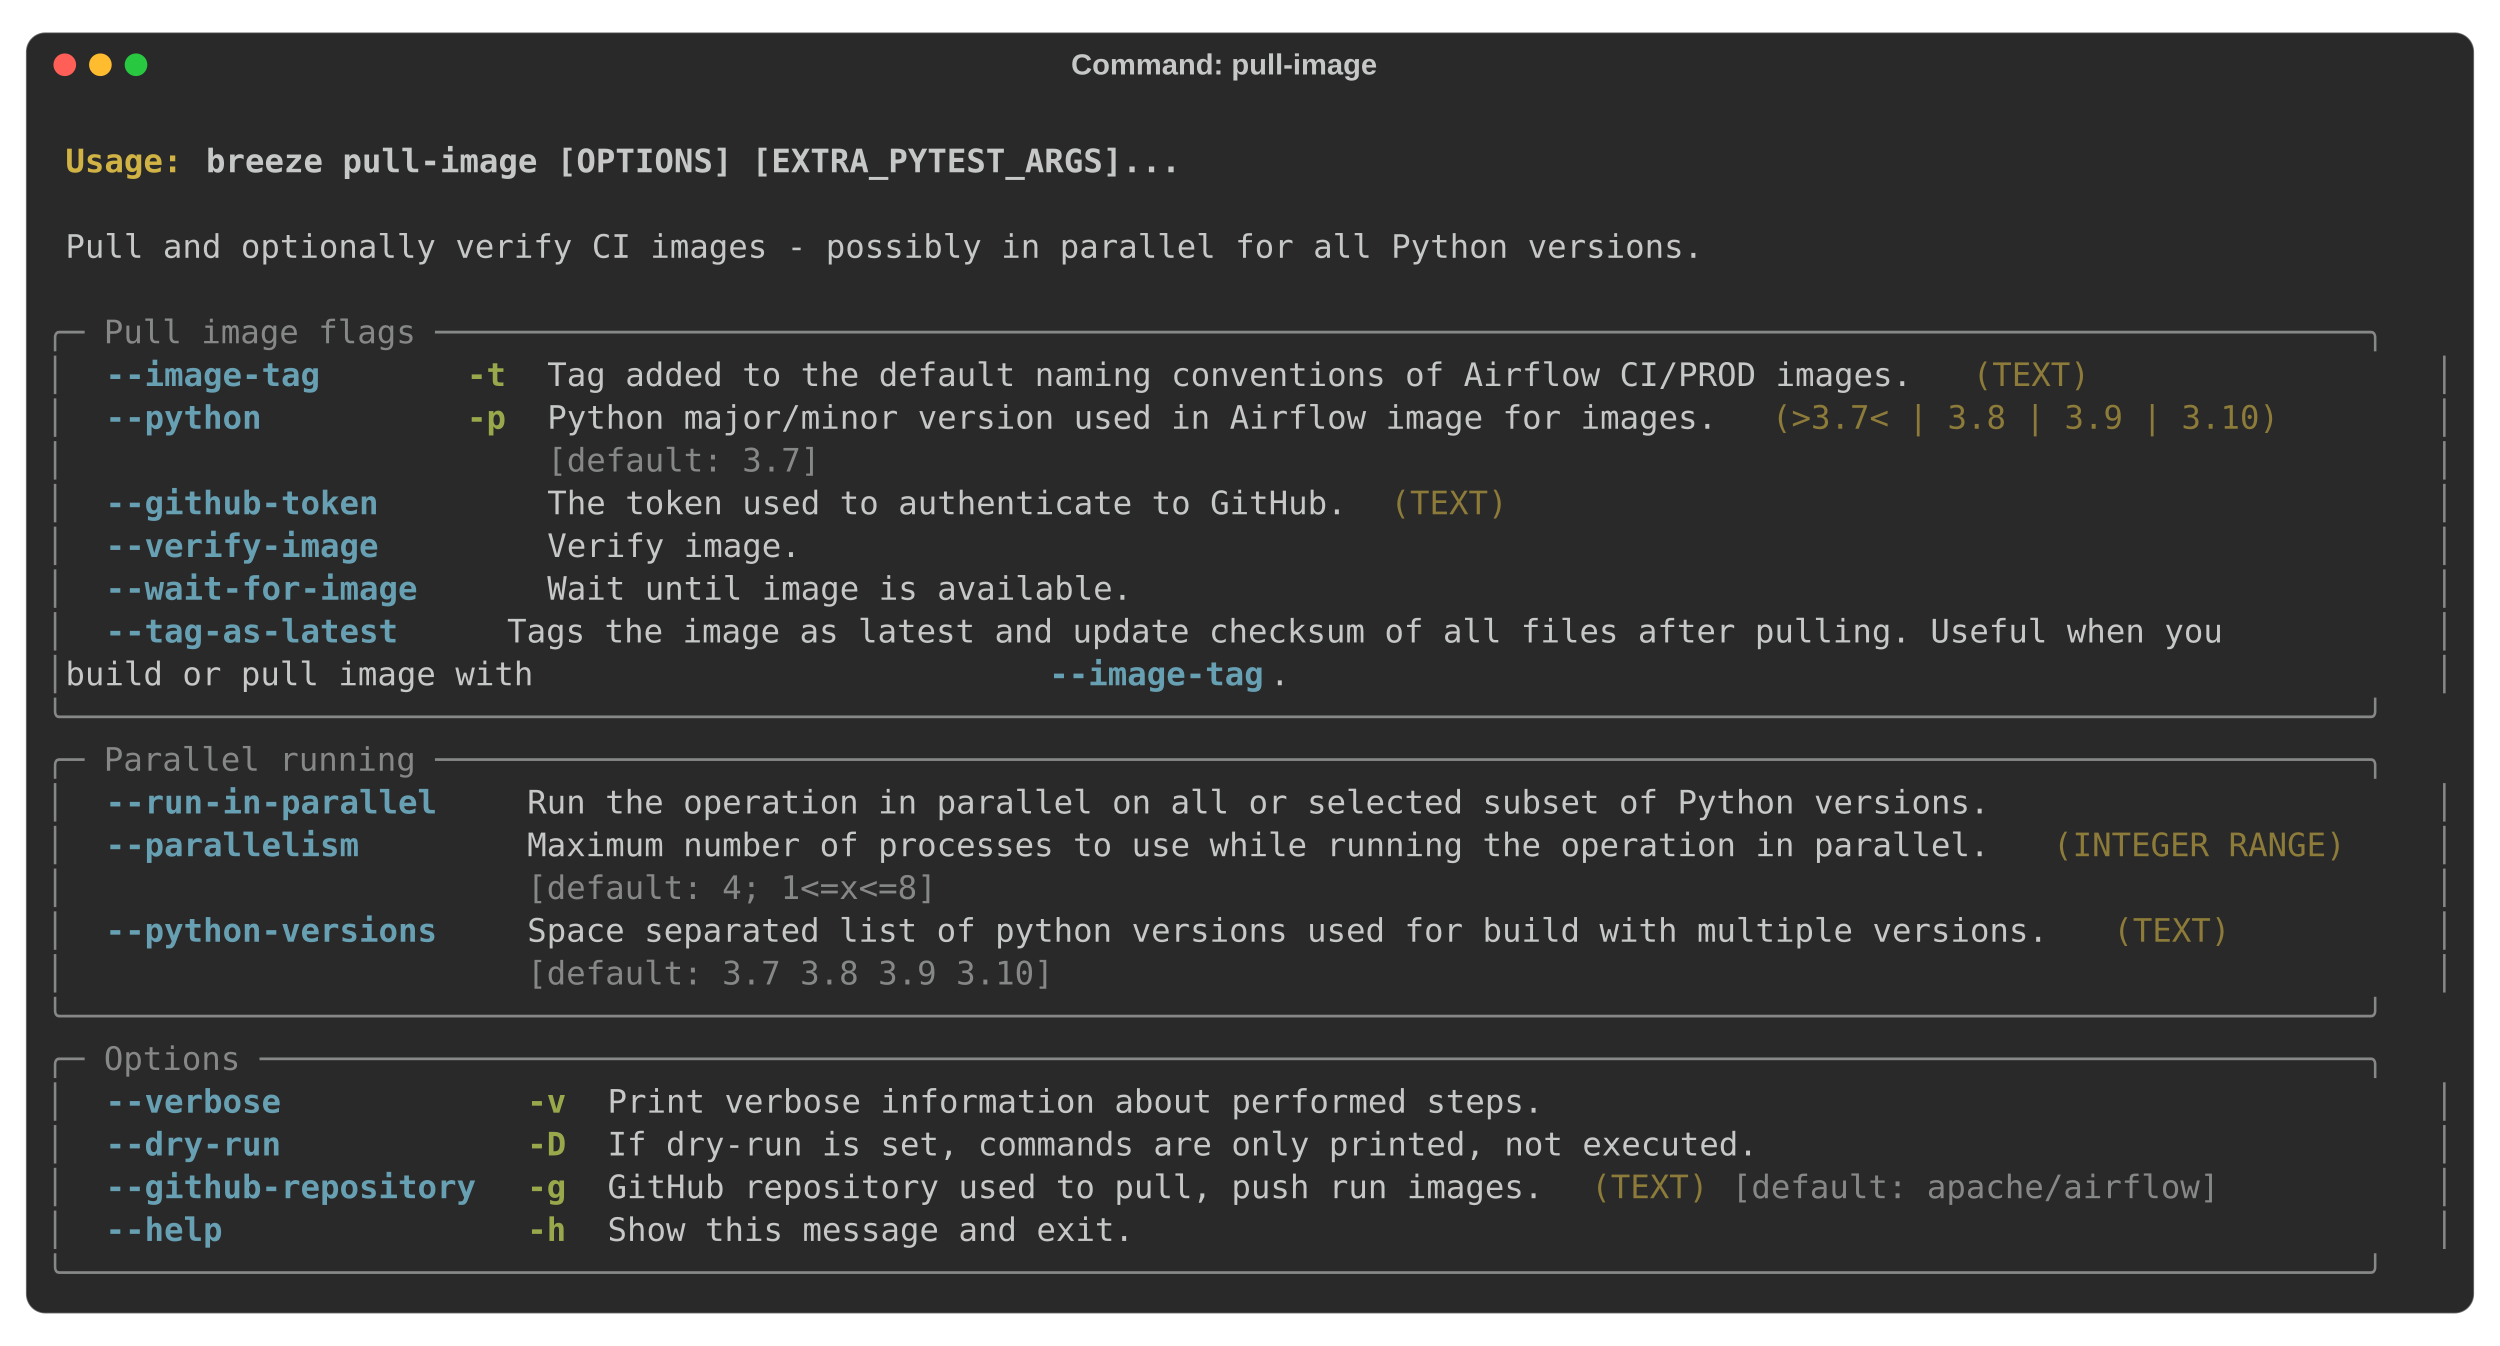
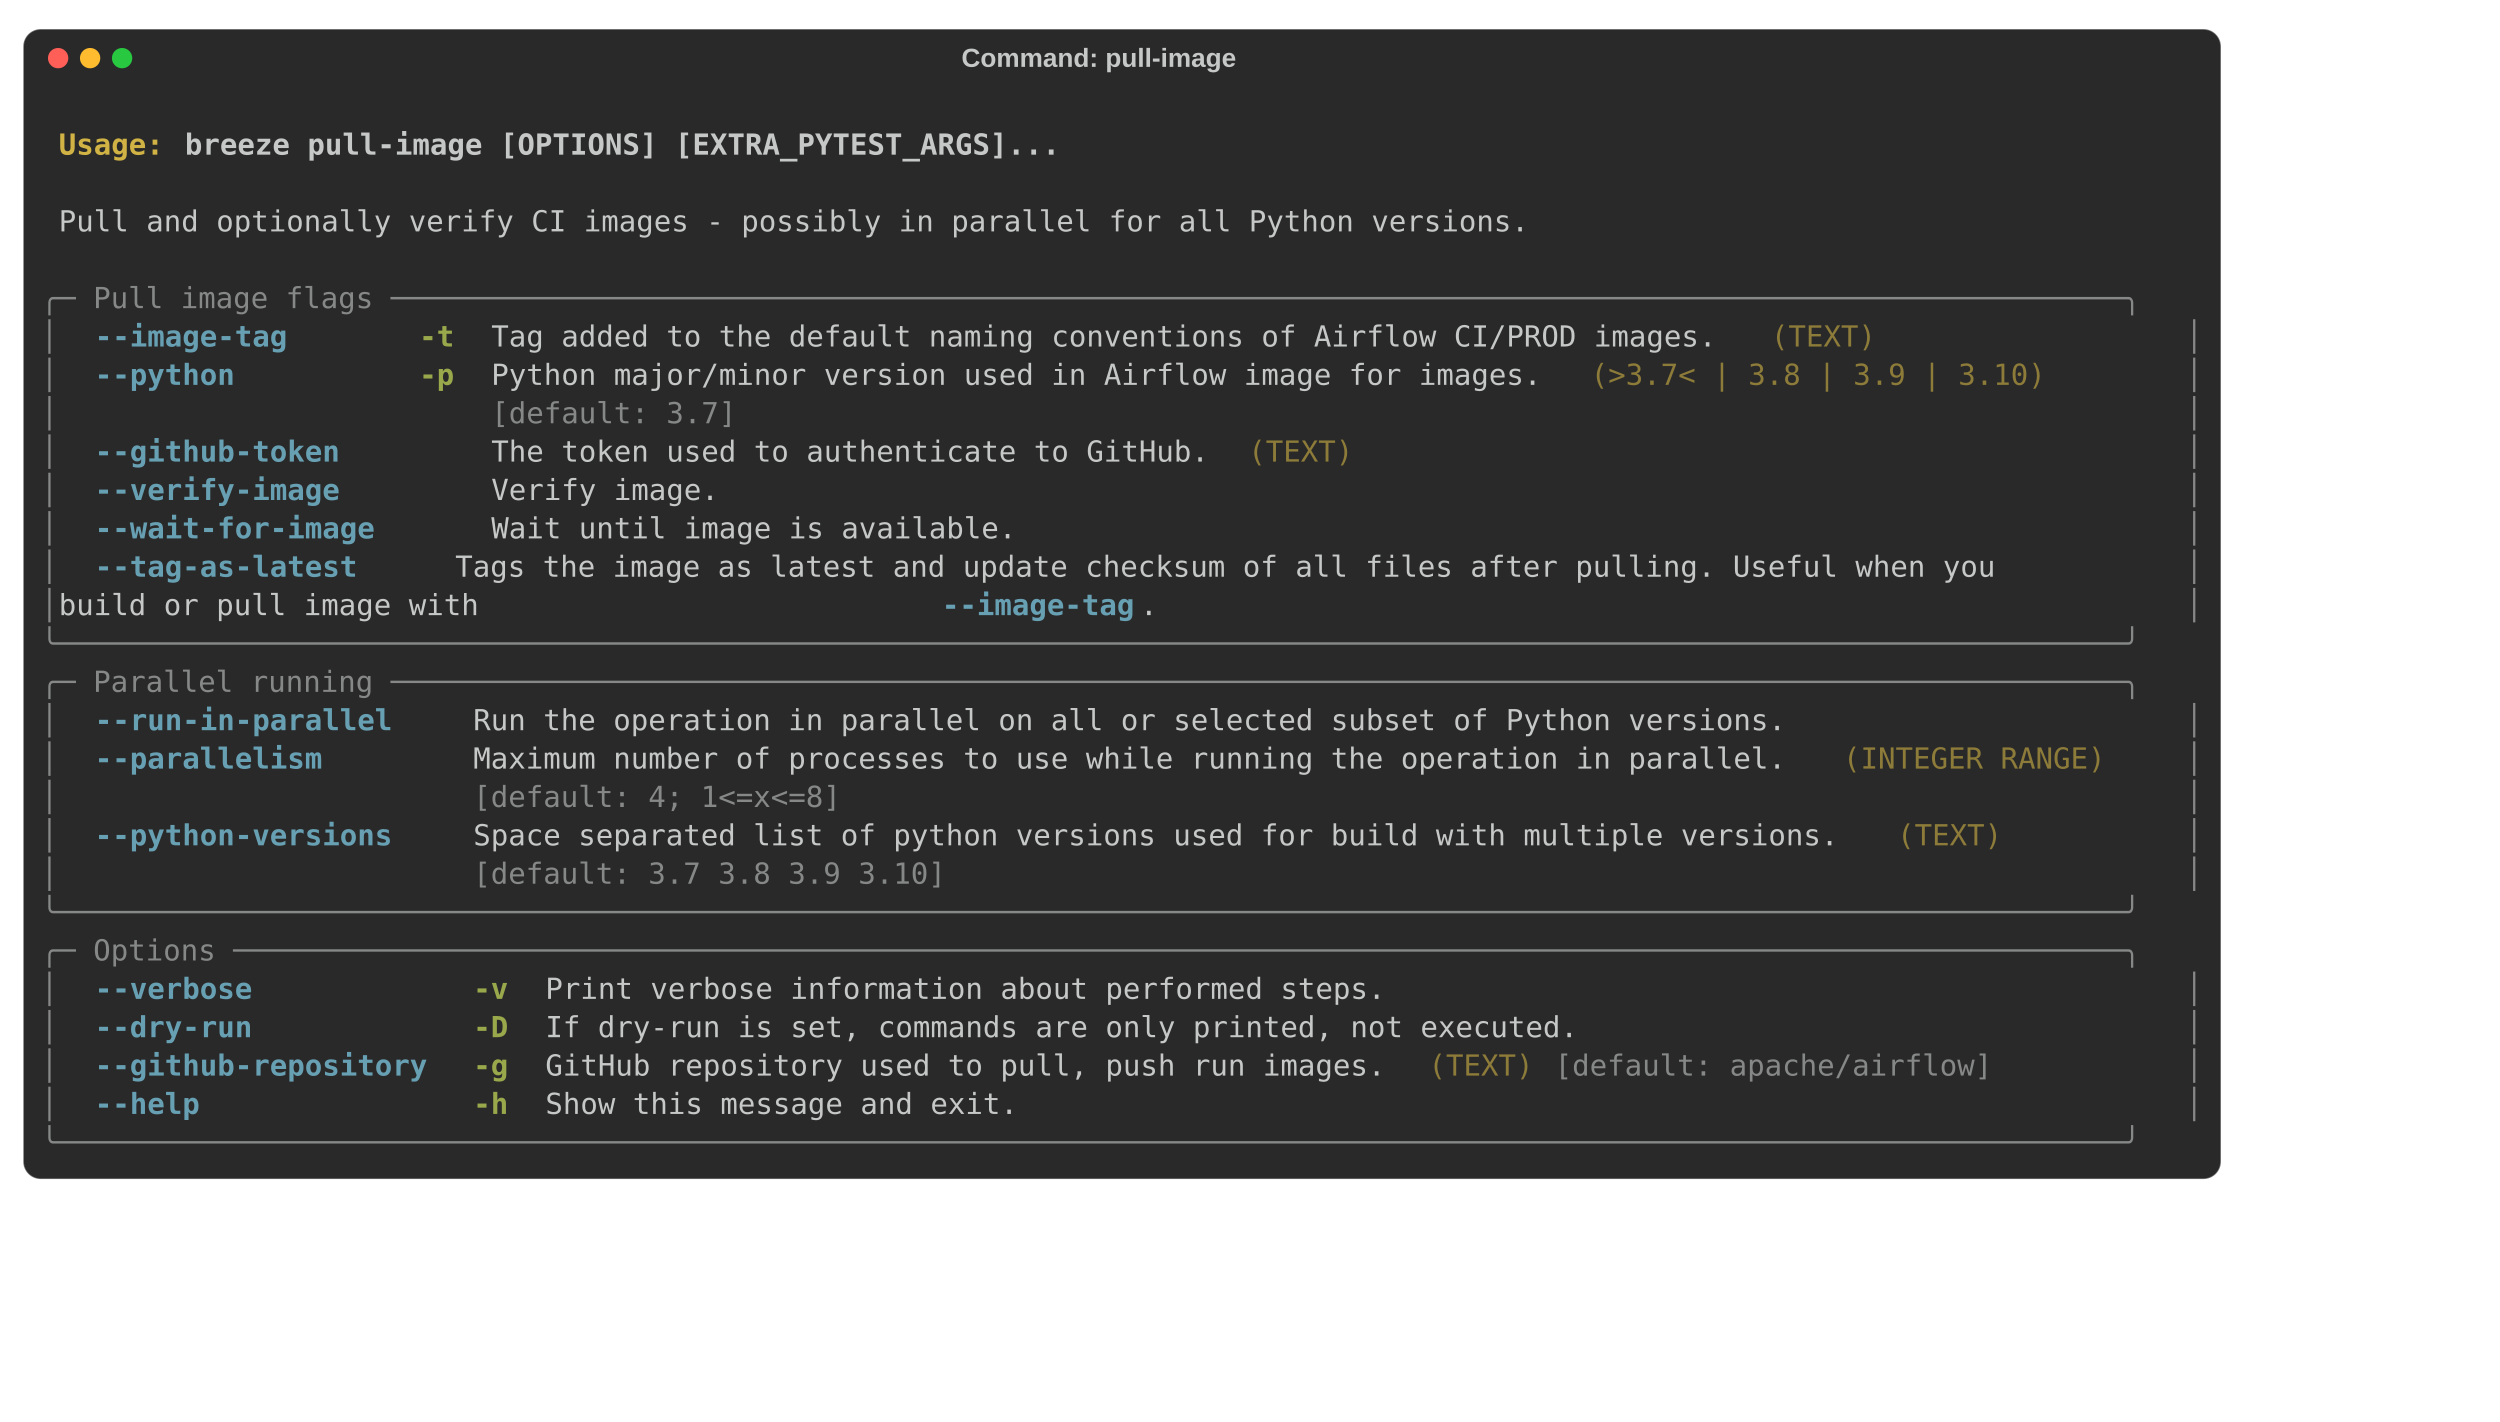
- <svg xmlns="http://www.w3.org/2000/svg" class="rich-terminal" viewBox="0 0 1544 831.2">
+ <svg xmlns="http://www.w3.org/2000/svg" width="1720.0" height="978" viewBox="0 0 1720.0 978">
  <style>

    @font-face {
        font-family: "Fira Code";
        src: local("FiraCode-Regular"),
                url("https://cdnjs.cloudflare.com/ajax/libs/firacode/6.2.0/woff2/FiraCode-Regular.woff2") format("woff2"),
                url("https://cdnjs.cloudflare.com/ajax/libs/firacode/6.2.0/woff/FiraCode-Regular.woff") format("woff");
        font-style: normal;
        font-weight: 400;
    }
    @font-face {
        font-family: "Fira Code";
        src: local("FiraCode-Bold"),
                url("https://cdnjs.cloudflare.com/ajax/libs/firacode/6.2.0/woff2/FiraCode-Bold.woff2") format("woff2"),
                url("https://cdnjs.cloudflare.com/ajax/libs/firacode/6.2.0/woff/FiraCode-Bold.woff") format("woff");
        font-style: bold;
        font-weight: 700;
    }

    .terminal-2196825906-matrix {
        font-family: Fira Code, monospace;
        font-size: 20px;
        line-height: 26.4px;
        font-variant-east-asian: full-width;
    }

    .terminal-2196825906-title {
        font-size: 18px;

        font-weight: bold;
        font-family: arial;
    }

    .terminal-2196825906-r1 { fill: #c5c8c6;font-weight: bold }
.terminal-2196825906-r2 { fill: #c5c8c6 }
.terminal-2196825906-r3 { fill: #d0b344;font-weight: bold }
.terminal-2196825906-r4 { fill: #868887 }
.terminal-2196825906-r5 { fill: #68a0b3;font-weight: bold }
.terminal-2196825906-r6 { fill: #98a84b;font-weight: bold }
.terminal-2196825906-r7 { fill: #8d7b39 }
    </style>
  <rect fill="#292929" stroke="rgba(255,255,255,0.35)" stroke-width="1" x="16" y="20" width="1512" height="791.2" rx="12" />
  <text class="terminal-2196825906-title" fill="#c5c8c6" text-anchor="middle" x="756" y="46">Command: pull-image</text>
  <circle cx="40" cy="40" r="7" fill="#ff5f57" />
  <circle cx="62" cy="40" r="7" fill="#febc2e" />
  <circle cx="84" cy="40" r="7" fill="#28c840" />
  <g transform="translate(28, 60)">
    <text alignment-baseline="baseline" class="terminal-2196825906-matrix" font-variant="east-asian-width-values">
      <tspan class="terminal-2196825906-r1" x="0" y="20" textLength="1488">                                                                                                                        </tspan>
      <tspan class="terminal-2196825906-r2" x="1488" y="20" textLength="12.4">
</tspan>
      <tspan class="terminal-2196825906-r1" x="0" y="46.4" textLength="12.4"> </tspan>
      <tspan class="terminal-2196825906-r3" x="12.4" y="46.4" textLength="86.8">Usage: </tspan>
      <tspan class="terminal-2196825906-r1" x="99.2" y="46.4" textLength="1388.8">breeze pull-image [OPTIONS] [EXTRA_PYTEST_ARGS]...                                                              </tspan>
      <tspan class="terminal-2196825906-r2" x="1488" y="46.4" textLength="12.4">
</tspan>
      <tspan class="terminal-2196825906-r1" x="0" y="72.8" textLength="1488">                                                                                                                        </tspan>
      <tspan class="terminal-2196825906-r2" x="1488" y="72.8" textLength="12.4">
</tspan>
      <tspan class="terminal-2196825906-r2" x="0" y="99.2" textLength="12.4"> </tspan>
      <tspan class="terminal-2196825906-r2" x="12.4" y="99.2" textLength="1463.2">Pull and optionally verify CI images - possibly in parallel for all Python versions.                                  </tspan>
      <tspan class="terminal-2196825906-r2" x="1475.6" y="99.2" textLength="12.4"> </tspan>
      <tspan class="terminal-2196825906-r2" x="1488" y="99.2" textLength="12.4">
</tspan>
      <tspan class="terminal-2196825906-r2" x="0" y="125.6" textLength="1488">                                                                                                                        </tspan>
      <tspan class="terminal-2196825906-r2" x="1488" y="125.6" textLength="12.4">
</tspan>
      <tspan class="terminal-2196825906-r4" x="0" y="152" textLength="1488">╭─ Pull image flags ───────────────────────────────────────────────────────────────────────────────────────────────────╮</tspan>
      <tspan class="terminal-2196825906-r2" x="1488" y="152" textLength="12.4">
</tspan>
      <tspan class="terminal-2196825906-r4" x="0" y="178.4" textLength="12.4">│</tspan>
      <tspan class="terminal-2196825906-r2" x="12.4" y="178.4" textLength="24.8">  </tspan>
      <tspan class="terminal-2196825906-r5" x="37.2" y="178.4" textLength="136.4">--image-tag</tspan>
      <tspan class="terminal-2196825906-r2" x="173.6" y="178.4" textLength="86.8">       </tspan>
      <tspan class="terminal-2196825906-r6" x="260.4" y="178.4" textLength="24.8">-t</tspan>
      <tspan class="terminal-2196825906-r2" x="285.2" y="178.4" textLength="24.8">  </tspan>
      <tspan class="terminal-2196825906-r2" x="310" y="178.4" textLength="868">Tag added to the default naming conventions of Airflow CI/PROD images.</tspan>
      <tspan class="terminal-2196825906-r2" x="1178" y="178.4" textLength="12.4"> </tspan>
      <tspan class="terminal-2196825906-r7" x="1190.4" y="178.4" textLength="74.4">(TEXT)</tspan>
      <tspan class="terminal-2196825906-r2" x="1264.8" y="178.4" textLength="186">               </tspan>
      <tspan class="terminal-2196825906-r2" x="1450.8" y="178.4" textLength="24.8">  </tspan>
      <tspan class="terminal-2196825906-r4" x="1475.6" y="178.4" textLength="12.4">│</tspan>
      <tspan class="terminal-2196825906-r2" x="1488" y="178.4" textLength="12.4">
</tspan>
      <tspan class="terminal-2196825906-r4" x="0" y="204.8" textLength="12.4">│</tspan>
      <tspan class="terminal-2196825906-r2" x="12.4" y="204.8" textLength="24.8">  </tspan>
      <tspan class="terminal-2196825906-r5" x="37.2" y="204.8" textLength="99.2">--python</tspan>
      <tspan class="terminal-2196825906-r2" x="136.4" y="204.8" textLength="124">          </tspan>
      <tspan class="terminal-2196825906-r6" x="260.4" y="204.8" textLength="24.8">-p</tspan>
      <tspan class="terminal-2196825906-r2" x="285.2" y="204.8" textLength="24.8">  </tspan>
      <tspan class="terminal-2196825906-r2" x="310" y="204.8" textLength="744">Python major/minor version used in Airflow image for images.</tspan>
      <tspan class="terminal-2196825906-r2" x="1054" y="204.8" textLength="12.4"> </tspan>
      <tspan class="terminal-2196825906-r7" x="1066.4" y="204.8" textLength="322.4">(&gt;3.7&lt; | 3.8 | 3.9 | 3.10)</tspan>
      <tspan class="terminal-2196825906-r2" x="1388.8" y="204.8" textLength="62">     </tspan>
      <tspan class="terminal-2196825906-r2" x="1450.8" y="204.8" textLength="24.8">  </tspan>
      <tspan class="terminal-2196825906-r4" x="1475.6" y="204.8" textLength="12.4">│</tspan>
      <tspan class="terminal-2196825906-r2" x="1488" y="204.8" textLength="12.4">
</tspan>
      <tspan class="terminal-2196825906-r4" x="0" y="231.2" textLength="12.4">│</tspan>
      <tspan class="terminal-2196825906-r2" x="12.4" y="231.2" textLength="297.6">                        </tspan>
      <tspan class="terminal-2196825906-r4" x="310" y="231.2" textLength="744">[default: 3.7]                                              </tspan>
      <tspan class="terminal-2196825906-r2" x="1054" y="231.2" textLength="12.4"> </tspan>
      <tspan class="terminal-2196825906-r2" x="1066.4" y="231.2" textLength="384.4">                               </tspan>
      <tspan class="terminal-2196825906-r2" x="1450.8" y="231.2" textLength="24.8">  </tspan>
      <tspan class="terminal-2196825906-r4" x="1475.6" y="231.2" textLength="12.4">│</tspan>
      <tspan class="terminal-2196825906-r2" x="1488" y="231.2" textLength="12.4">
</tspan>
      <tspan class="terminal-2196825906-r4" x="0" y="257.6" textLength="12.4">│</tspan>
      <tspan class="terminal-2196825906-r2" x="12.4" y="257.6" textLength="24.8">  </tspan>
      <tspan class="terminal-2196825906-r5" x="37.2" y="257.6" textLength="173.6">--github-token</tspan>
      <tspan class="terminal-2196825906-r2" x="210.8" y="257.6" textLength="49.6">    </tspan>
      <tspan class="terminal-2196825906-r2" x="260.4" y="257.6" textLength="24.8">  </tspan>
      <tspan class="terminal-2196825906-r2" x="285.2" y="257.6" textLength="24.8">  </tspan>
      <tspan class="terminal-2196825906-r2" x="310" y="257.6" textLength="508.4">The token used to authenticate to GitHub.</tspan>
      <tspan class="terminal-2196825906-r2" x="818.4" y="257.6" textLength="12.4"> </tspan>
      <tspan class="terminal-2196825906-r7" x="830.8" y="257.6" textLength="74.4">(TEXT)</tspan>
      <tspan class="terminal-2196825906-r2" x="905.2" y="257.6" textLength="545.6">                                            </tspan>
      <tspan class="terminal-2196825906-r2" x="1450.8" y="257.6" textLength="24.8">  </tspan>
      <tspan class="terminal-2196825906-r4" x="1475.6" y="257.6" textLength="12.4">│</tspan>
      <tspan class="terminal-2196825906-r2" x="1488" y="257.6" textLength="12.4">
</tspan>
      <tspan class="terminal-2196825906-r4" x="0" y="284" textLength="12.4">│</tspan>
      <tspan class="terminal-2196825906-r2" x="12.4" y="284" textLength="24.8">  </tspan>
      <tspan class="terminal-2196825906-r5" x="37.2" y="284" textLength="173.6">--verify-image</tspan>
      <tspan class="terminal-2196825906-r2" x="210.8" y="284" textLength="49.6">    </tspan>
      <tspan class="terminal-2196825906-r2" x="260.4" y="284" textLength="24.8">  </tspan>
      <tspan class="terminal-2196825906-r2" x="285.2" y="284" textLength="24.8">  </tspan>
      <tspan class="terminal-2196825906-r2" x="310" y="284" textLength="1140.8">Verify image.                                                                               </tspan>
      <tspan class="terminal-2196825906-r2" x="1450.8" y="284" textLength="24.8">  </tspan>
      <tspan class="terminal-2196825906-r4" x="1475.6" y="284" textLength="12.4">│</tspan>
      <tspan class="terminal-2196825906-r2" x="1488" y="284" textLength="12.4">
</tspan>
      <tspan class="terminal-2196825906-r4" x="0" y="310.4" textLength="12.4">│</tspan>
      <tspan class="terminal-2196825906-r2" x="12.4" y="310.4" textLength="24.8">  </tspan>
      <tspan class="terminal-2196825906-r5" x="37.2" y="310.4" textLength="198.4">--wait-for-image</tspan>
      <tspan class="terminal-2196825906-r2" x="235.6" y="310.4" textLength="24.8">  </tspan>
      <tspan class="terminal-2196825906-r2" x="260.4" y="310.4" textLength="24.8">  </tspan>
      <tspan class="terminal-2196825906-r2" x="285.2" y="310.4" textLength="24.8">  </tspan>
      <tspan class="terminal-2196825906-r2" x="310" y="310.4" textLength="1140.8">Wait until image is available.                                                              </tspan>
      <tspan class="terminal-2196825906-r2" x="1450.8" y="310.4" textLength="24.8">  </tspan>
      <tspan class="terminal-2196825906-r4" x="1475.6" y="310.4" textLength="12.4">│</tspan>
      <tspan class="terminal-2196825906-r2" x="1488" y="310.4" textLength="12.4">
</tspan>
      <tspan class="terminal-2196825906-r4" x="0" y="336.8" textLength="12.4">│</tspan>
      <tspan class="terminal-2196825906-r2" x="12.4" y="336.8" textLength="24.8">  </tspan>
      <tspan class="terminal-2196825906-r5" x="37.2" y="336.8" textLength="186">--tag-as-latest</tspan>
      <tspan class="terminal-2196825906-r2" x="223.2" y="336.8" textLength="37.2">   </tspan>
      <tspan class="terminal-2196825906-r2" x="260.4" y="336.8" textLength="24.8">  </tspan>
      <tspan class="terminal-2196825906-r2" x="285.2" y="336.8" textLength="1190.4">  Tags the image as latest and update checksum of all files after pulling. Useful when you      </tspan>
      <tspan class="terminal-2196825906-r4" x="1475.6" y="336.8" textLength="12.4">│</tspan>
      <tspan class="terminal-2196825906-r2" x="1488" y="336.8" textLength="12.4">
</tspan>
      <tspan class="terminal-2196825906-r4" x="0" y="363.2" textLength="12.4">│</tspan>
      <tspan class="terminal-2196825906-r2" x="12.4" y="363.2" textLength="607.6">                        build or pull image with </tspan>
      <tspan class="terminal-2196825906-r5" x="620" y="363.2" textLength="136.4">--image-tag</tspan>
      <tspan class="terminal-2196825906-r2" x="756.4" y="363.2" textLength="719.2">.                                                         </tspan>
      <tspan class="terminal-2196825906-r4" x="1475.6" y="363.2" textLength="12.4">│</tspan>
      <tspan class="terminal-2196825906-r2" x="1488" y="363.2" textLength="12.4">
</tspan>
      <tspan class="terminal-2196825906-r4" x="0" y="389.6" textLength="1488">╰──────────────────────────────────────────────────────────────────────────────────────────────────────────────────────╯</tspan>
      <tspan class="terminal-2196825906-r2" x="1488" y="389.6" textLength="12.4">
</tspan>
      <tspan class="terminal-2196825906-r4" x="0" y="416" textLength="1488">╭─ Parallel running ───────────────────────────────────────────────────────────────────────────────────────────────────╮</tspan>
      <tspan class="terminal-2196825906-r2" x="1488" y="416" textLength="12.4">
</tspan>
      <tspan class="terminal-2196825906-r4" x="0" y="442.4" textLength="12.4">│</tspan>
      <tspan class="terminal-2196825906-r2" x="12.4" y="442.4" textLength="24.8">  </tspan>
      <tspan class="terminal-2196825906-r5" x="37.2" y="442.4" textLength="210.8">--run-in-parallel</tspan>
      <tspan class="terminal-2196825906-r2" x="248" y="442.4" textLength="49.6">    </tspan>
      <tspan class="terminal-2196825906-r2" x="297.6" y="442.4" textLength="1153.2">Run the operation in parallel on all or selected subset of Python versions.                  </tspan>
      <tspan class="terminal-2196825906-r2" x="1450.8" y="442.4" textLength="24.8">  </tspan>
      <tspan class="terminal-2196825906-r4" x="1475.6" y="442.4" textLength="12.4">│</tspan>
      <tspan class="terminal-2196825906-r2" x="1488" y="442.4" textLength="12.4">
</tspan>
      <tspan class="terminal-2196825906-r4" x="0" y="468.8" textLength="12.4">│</tspan>
      <tspan class="terminal-2196825906-r2" x="12.4" y="468.8" textLength="24.8">  </tspan>
      <tspan class="terminal-2196825906-r5" x="37.2" y="468.8" textLength="161.2">--parallelism</tspan>
      <tspan class="terminal-2196825906-r2" x="198.4" y="468.8" textLength="99.2">        </tspan>
      <tspan class="terminal-2196825906-r2" x="297.6" y="468.8" textLength="930">Maximum number of processes to use while running the operation in parallel.</tspan>
      <tspan class="terminal-2196825906-r2" x="1227.6" y="468.8" textLength="12.4"> </tspan>
      <tspan class="terminal-2196825906-r7" x="1240" y="468.8" textLength="186">(INTEGER RANGE)</tspan>
      <tspan class="terminal-2196825906-r2" x="1426" y="468.8" textLength="24.8">  </tspan>
      <tspan class="terminal-2196825906-r2" x="1450.8" y="468.8" textLength="24.8">  </tspan>
      <tspan class="terminal-2196825906-r4" x="1475.6" y="468.8" textLength="12.4">│</tspan>
      <tspan class="terminal-2196825906-r2" x="1488" y="468.8" textLength="12.4">
</tspan>
      <tspan class="terminal-2196825906-r4" x="0" y="495.2" textLength="12.4">│</tspan>
      <tspan class="terminal-2196825906-r2" x="12.4" y="495.2" textLength="285.2">                       </tspan>
      <tspan class="terminal-2196825906-r4" x="297.6" y="495.2" textLength="930">[default: 4; 1&lt;=x&lt;=8]                                                      </tspan>
      <tspan class="terminal-2196825906-r2" x="1227.6" y="495.2" textLength="12.4"> </tspan>
      <tspan class="terminal-2196825906-r2" x="1240" y="495.2" textLength="210.8">                 </tspan>
      <tspan class="terminal-2196825906-r2" x="1450.8" y="495.2" textLength="24.8">  </tspan>
      <tspan class="terminal-2196825906-r4" x="1475.6" y="495.2" textLength="12.4">│</tspan>
      <tspan class="terminal-2196825906-r2" x="1488" y="495.2" textLength="12.4">
</tspan>
      <tspan class="terminal-2196825906-r4" x="0" y="521.6" textLength="12.4">│</tspan>
      <tspan class="terminal-2196825906-r2" x="12.4" y="521.6" textLength="24.8">  </tspan>
      <tspan class="terminal-2196825906-r5" x="37.2" y="521.6" textLength="210.8">--python-versions</tspan>
      <tspan class="terminal-2196825906-r2" x="248" y="521.6" textLength="49.6">    </tspan>
      <tspan class="terminal-2196825906-r2" x="297.6" y="521.6" textLength="967.2">Space separated list of python versions used for build with multiple versions.</tspan>
      <tspan class="terminal-2196825906-r2" x="1264.8" y="521.6" textLength="12.4"> </tspan>
      <tspan class="terminal-2196825906-r7" x="1277.2" y="521.6" textLength="74.4">(TEXT)</tspan>
      <tspan class="terminal-2196825906-r2" x="1351.6" y="521.6" textLength="99.2">        </tspan>
      <tspan class="terminal-2196825906-r2" x="1450.8" y="521.6" textLength="24.8">  </tspan>
      <tspan class="terminal-2196825906-r4" x="1475.6" y="521.6" textLength="12.4">│</tspan>
      <tspan class="terminal-2196825906-r2" x="1488" y="521.6" textLength="12.4">
</tspan>
      <tspan class="terminal-2196825906-r4" x="0" y="548" textLength="12.4">│</tspan>
      <tspan class="terminal-2196825906-r2" x="12.4" y="548" textLength="285.2">                       </tspan>
      <tspan class="terminal-2196825906-r4" x="297.6" y="548" textLength="967.2">[default: 3.7 3.8 3.9 3.10]                                                   </tspan>
      <tspan class="terminal-2196825906-r2" x="1264.8" y="548" textLength="12.4"> </tspan>
      <tspan class="terminal-2196825906-r2" x="1277.2" y="548" textLength="173.6">              </tspan>
      <tspan class="terminal-2196825906-r2" x="1450.8" y="548" textLength="24.8">  </tspan>
      <tspan class="terminal-2196825906-r4" x="1475.6" y="548" textLength="12.4">│</tspan>
      <tspan class="terminal-2196825906-r2" x="1488" y="548" textLength="12.4">
</tspan>
      <tspan class="terminal-2196825906-r4" x="0" y="574.4" textLength="1488">╰──────────────────────────────────────────────────────────────────────────────────────────────────────────────────────╯</tspan>
      <tspan class="terminal-2196825906-r2" x="1488" y="574.4" textLength="12.4">
</tspan>
      <tspan class="terminal-2196825906-r4" x="0" y="600.8" textLength="1488">╭─ Options ────────────────────────────────────────────────────────────────────────────────────────────────────────────╮</tspan>
      <tspan class="terminal-2196825906-r2" x="1488" y="600.8" textLength="12.4">
</tspan>
      <tspan class="terminal-2196825906-r4" x="0" y="627.2" textLength="12.4">│</tspan>
      <tspan class="terminal-2196825906-r2" x="12.4" y="627.2" textLength="24.8">  </tspan>
      <tspan class="terminal-2196825906-r5" x="37.2" y="627.2" textLength="111.6">--verbose</tspan>
      <tspan class="terminal-2196825906-r2" x="148.8" y="627.2" textLength="148.8">            </tspan>
      <tspan class="terminal-2196825906-r6" x="297.6" y="627.2" textLength="24.8">-v</tspan>
      <tspan class="terminal-2196825906-r2" x="322.4" y="627.2" textLength="24.8">  </tspan>
      <tspan class="terminal-2196825906-r2" x="347.2" y="627.2" textLength="1103.6">Print verbose information about performed steps.                                         </tspan>
      <tspan class="terminal-2196825906-r2" x="1450.8" y="627.2" textLength="24.8">  </tspan>
      <tspan class="terminal-2196825906-r4" x="1475.6" y="627.2" textLength="12.4">│</tspan>
      <tspan class="terminal-2196825906-r2" x="1488" y="627.2" textLength="12.4">
</tspan>
      <tspan class="terminal-2196825906-r4" x="0" y="653.6" textLength="12.4">│</tspan>
      <tspan class="terminal-2196825906-r2" x="12.4" y="653.6" textLength="24.8">  </tspan>
      <tspan class="terminal-2196825906-r5" x="37.2" y="653.6" textLength="111.6">--dry-run</tspan>
      <tspan class="terminal-2196825906-r2" x="148.8" y="653.6" textLength="148.8">            </tspan>
      <tspan class="terminal-2196825906-r6" x="297.6" y="653.6" textLength="24.8">-D</tspan>
      <tspan class="terminal-2196825906-r2" x="322.4" y="653.6" textLength="24.8">  </tspan>
      <tspan class="terminal-2196825906-r2" x="347.2" y="653.6" textLength="1103.6">If dry-run is set, commands are only printed, not executed.                              </tspan>
      <tspan class="terminal-2196825906-r2" x="1450.8" y="653.6" textLength="24.8">  </tspan>
      <tspan class="terminal-2196825906-r4" x="1475.6" y="653.6" textLength="12.4">│</tspan>
      <tspan class="terminal-2196825906-r2" x="1488" y="653.6" textLength="12.4">
</tspan>
      <tspan class="terminal-2196825906-r4" x="0" y="680" textLength="12.4">│</tspan>
      <tspan class="terminal-2196825906-r2" x="12.4" y="680" textLength="24.8">  </tspan>
      <tspan class="terminal-2196825906-r5" x="37.2" y="680" textLength="235.6">--github-repository</tspan>
      <tspan class="terminal-2196825906-r2" x="272.8" y="680" textLength="24.8">  </tspan>
      <tspan class="terminal-2196825906-r6" x="297.6" y="680" textLength="24.8">-g</tspan>
      <tspan class="terminal-2196825906-r2" x="322.4" y="680" textLength="24.8">  </tspan>
      <tspan class="terminal-2196825906-r2" x="347.2" y="680" textLength="595.2">GitHub repository used to pull, push run images.</tspan>
      <tspan class="terminal-2196825906-r2" x="942.4" y="680" textLength="12.4"> </tspan>
      <tspan class="terminal-2196825906-r7" x="954.8" y="680" textLength="74.4">(TEXT)</tspan>
      <tspan class="terminal-2196825906-r2" x="1029.2" y="680" textLength="12.4"> </tspan>
      <tspan class="terminal-2196825906-r4" x="1041.6" y="680" textLength="310">[default: apache/airflow]</tspan>
      <tspan class="terminal-2196825906-r2" x="1351.6" y="680" textLength="99.2">        </tspan>
      <tspan class="terminal-2196825906-r2" x="1450.8" y="680" textLength="24.8">  </tspan>
      <tspan class="terminal-2196825906-r4" x="1475.6" y="680" textLength="12.4">│</tspan>
      <tspan class="terminal-2196825906-r2" x="1488" y="680" textLength="12.4">
</tspan>
      <tspan class="terminal-2196825906-r4" x="0" y="706.4" textLength="12.4">│</tspan>
      <tspan class="terminal-2196825906-r2" x="12.4" y="706.4" textLength="24.8">  </tspan>
      <tspan class="terminal-2196825906-r5" x="37.2" y="706.4" textLength="74.4">--help</tspan>
      <tspan class="terminal-2196825906-r2" x="111.6" y="706.4" textLength="186">               </tspan>
      <tspan class="terminal-2196825906-r6" x="297.6" y="706.4" textLength="24.8">-h</tspan>
      <tspan class="terminal-2196825906-r2" x="322.4" y="706.4" textLength="24.8">  </tspan>
      <tspan class="terminal-2196825906-r2" x="347.2" y="706.4" textLength="1103.6">Show this message and exit.                                                              </tspan>
      <tspan class="terminal-2196825906-r2" x="1450.8" y="706.4" textLength="24.8">  </tspan>
      <tspan class="terminal-2196825906-r4" x="1475.6" y="706.4" textLength="12.4">│</tspan>
      <tspan class="terminal-2196825906-r2" x="1488" y="706.4" textLength="12.4">
</tspan>
      <tspan class="terminal-2196825906-r4" x="0" y="732.8" textLength="1488">╰──────────────────────────────────────────────────────────────────────────────────────────────────────────────────────╯</tspan>
      <tspan class="terminal-2196825906-r2" x="1488" y="732.8" textLength="12.4">
</tspan>
    </text>
  </g>
</svg>
